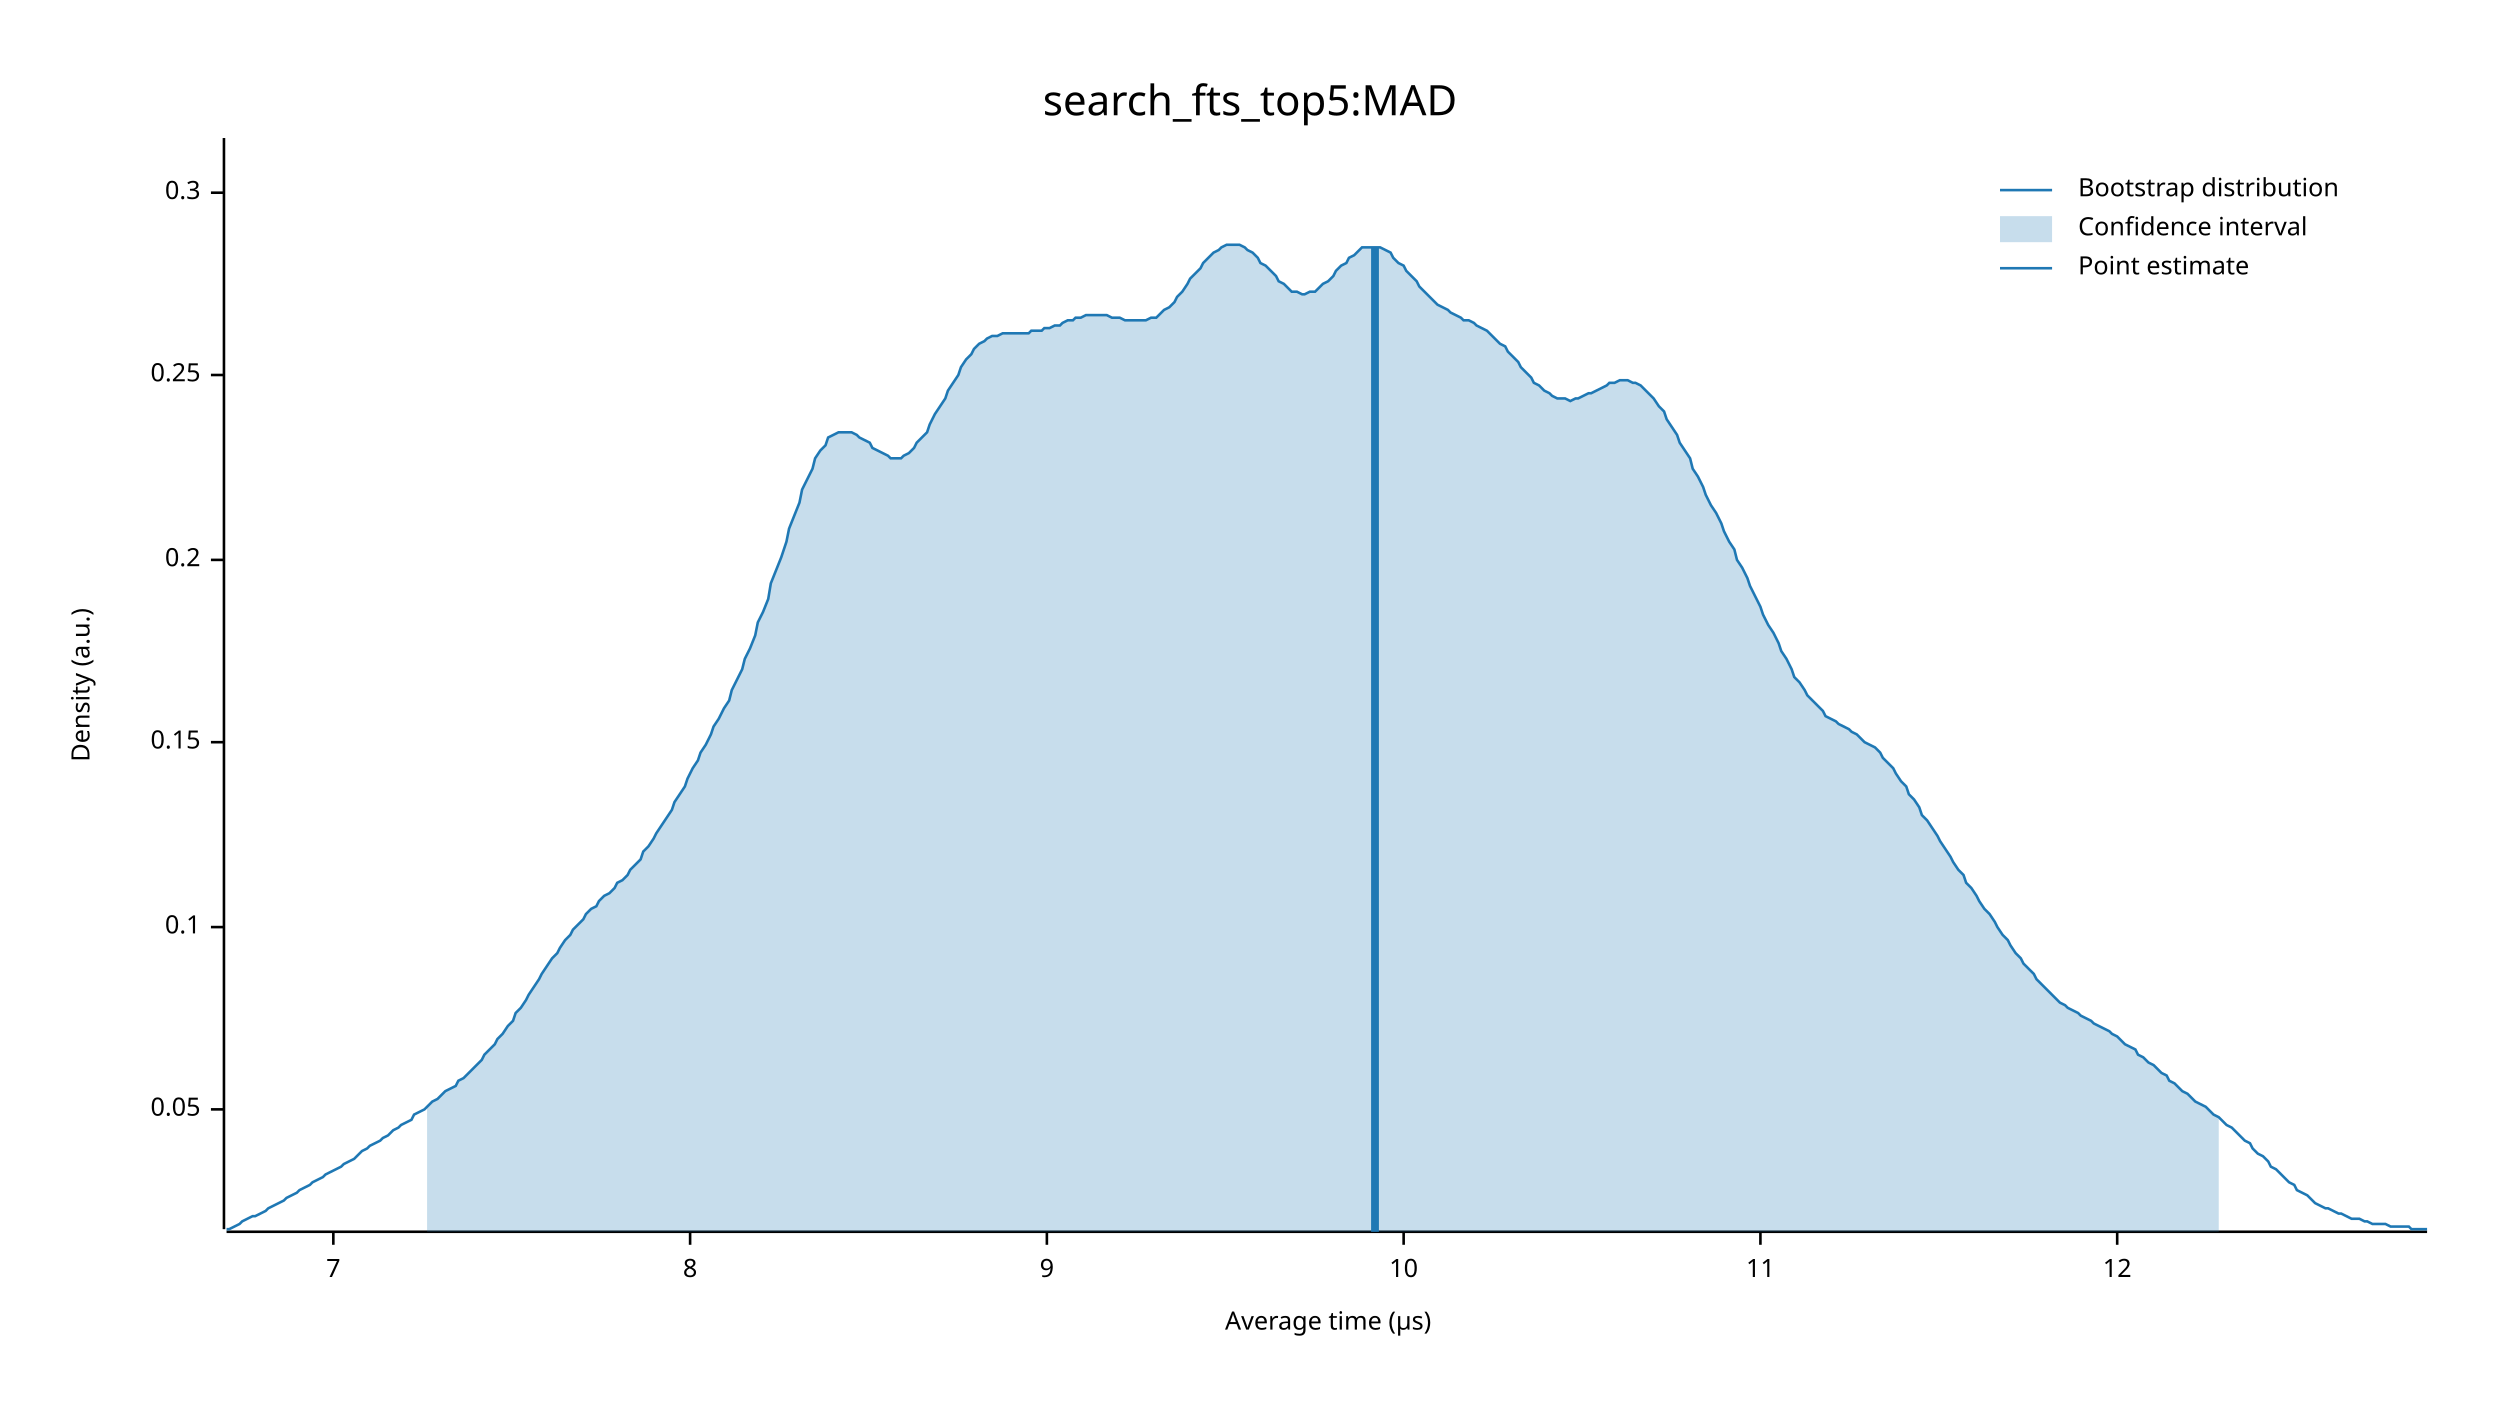
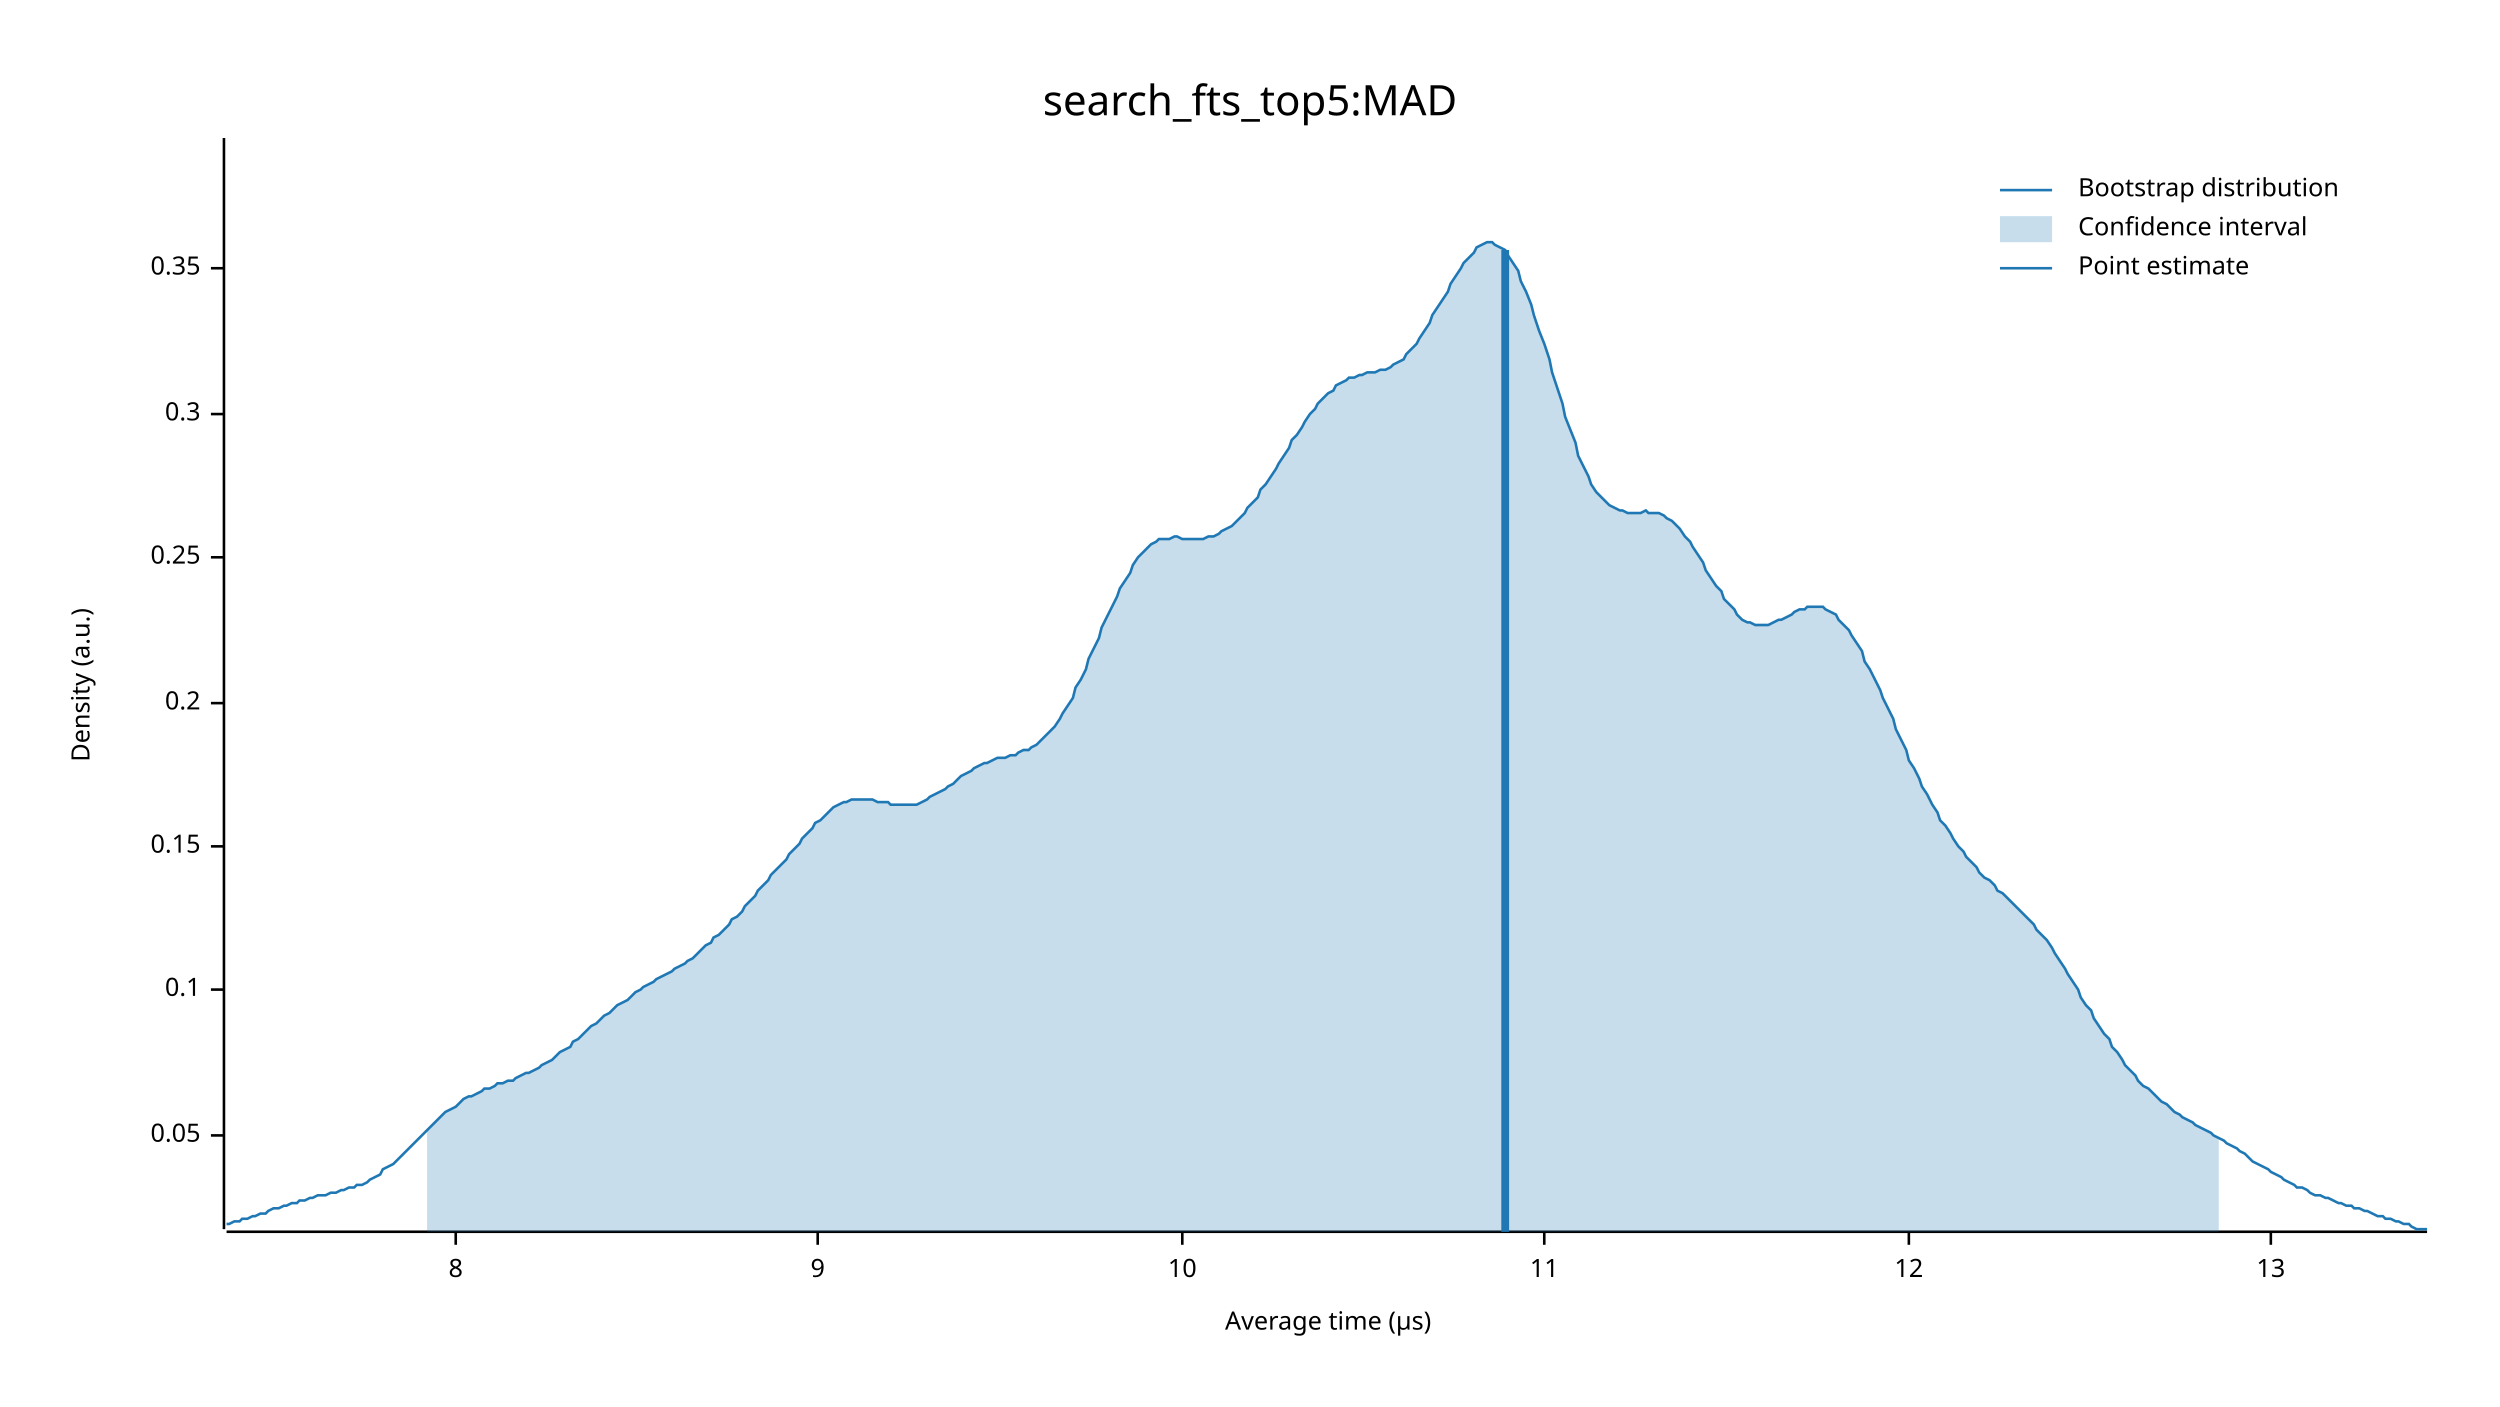
<svg xmlns="http://www.w3.org/2000/svg" width="960" height="540" viewBox="0 0 960 540">
  <text x="480" y="32" dy="0.76em" text-anchor="middle" font-family="sans-serif" font-size="16.129" opacity="1" fill="#000000">
search_fts_top5:MAD
</text>
  <text x="27" y="263" dy="0.76em" text-anchor="middle" font-family="sans-serif" font-size="9.677" opacity="1" fill="#000000" transform="rotate(270, 27, 263)">
Density (a.u.)
</text>
  <text x="510" y="513" dy="-0.5ex" text-anchor="middle" font-family="sans-serif" font-size="9.677" opacity="1" fill="#000000">
Average time (µs)
</text>
  <polyline fill="none" opacity="1" stroke="#000000" stroke-width="1" points="86,53 86,472 " />
-   <text x="77" y="426" dy="0.5ex" text-anchor="end" font-family="sans-serif" font-size="9.677" opacity="1" fill="#000000">
+   <text x="77" y="436" dy="0.5ex" text-anchor="end" font-family="sans-serif" font-size="9.677" opacity="1" fill="#000000">
0.05
</text>
-   <polyline fill="none" opacity="1" stroke="#000000" stroke-width="1" points="81,426 86,426 " />
-   <text x="77" y="356" dy="0.5ex" text-anchor="end" font-family="sans-serif" font-size="9.677" opacity="1" fill="#000000">
+   <polyline fill="none" opacity="1" stroke="#000000" stroke-width="1" points="81,436 86,436 " />
+   <text x="77" y="380" dy="0.5ex" text-anchor="end" font-family="sans-serif" font-size="9.677" opacity="1" fill="#000000">
0.1
</text>
-   <polyline fill="none" opacity="1" stroke="#000000" stroke-width="1" points="81,356 86,356 " />
-   <text x="77" y="285" dy="0.5ex" text-anchor="end" font-family="sans-serif" font-size="9.677" opacity="1" fill="#000000">
+   <polyline fill="none" opacity="1" stroke="#000000" stroke-width="1" points="81,380 86,380 " />
+   <text x="77" y="325" dy="0.5ex" text-anchor="end" font-family="sans-serif" font-size="9.677" opacity="1" fill="#000000">
0.15
</text>
-   <polyline fill="none" opacity="1" stroke="#000000" stroke-width="1" points="81,285 86,285 " />
-   <text x="77" y="215" dy="0.5ex" text-anchor="end" font-family="sans-serif" font-size="9.677" opacity="1" fill="#000000">
+   <polyline fill="none" opacity="1" stroke="#000000" stroke-width="1" points="81,325 86,325 " />
+   <text x="77" y="270" dy="0.5ex" text-anchor="end" font-family="sans-serif" font-size="9.677" opacity="1" fill="#000000">
0.2
</text>
-   <polyline fill="none" opacity="1" stroke="#000000" stroke-width="1" points="81,215 86,215 " />
-   <text x="77" y="144" dy="0.5ex" text-anchor="end" font-family="sans-serif" font-size="9.677" opacity="1" fill="#000000">
+   <polyline fill="none" opacity="1" stroke="#000000" stroke-width="1" points="81,270 86,270 " />
+   <text x="77" y="214" dy="0.5ex" text-anchor="end" font-family="sans-serif" font-size="9.677" opacity="1" fill="#000000">
0.25
</text>
-   <polyline fill="none" opacity="1" stroke="#000000" stroke-width="1" points="81,144 86,144 " />
-   <text x="77" y="74" dy="0.5ex" text-anchor="end" font-family="sans-serif" font-size="9.677" opacity="1" fill="#000000">
+   <polyline fill="none" opacity="1" stroke="#000000" stroke-width="1" points="81,214 86,214 " />
+   <text x="77" y="159" dy="0.5ex" text-anchor="end" font-family="sans-serif" font-size="9.677" opacity="1" fill="#000000">
0.3
</text>
-   <polyline fill="none" opacity="1" stroke="#000000" stroke-width="1" points="81,74 86,74 " />
+   <polyline fill="none" opacity="1" stroke="#000000" stroke-width="1" points="81,159 86,159 " />
+   <text x="77" y="103" dy="0.5ex" text-anchor="end" font-family="sans-serif" font-size="9.677" opacity="1" fill="#000000">
+ 0.35
+ </text>
+   <polyline fill="none" opacity="1" stroke="#000000" stroke-width="1" points="81,103 86,103 " />
  <polyline fill="none" opacity="1" stroke="#000000" stroke-width="1" points="87,473 932,473 " />
-   <text x="128" y="483" dy="0.76em" text-anchor="middle" font-family="sans-serif" font-size="9.677" opacity="1" fill="#000000">
- 7
- </text>
-   <polyline fill="none" opacity="1" stroke="#000000" stroke-width="1" points="128,473 128,478 " />
-   <text x="265" y="483" dy="0.76em" text-anchor="middle" font-family="sans-serif" font-size="9.677" opacity="1" fill="#000000">
+   <text x="175" y="483" dy="0.76em" text-anchor="middle" font-family="sans-serif" font-size="9.677" opacity="1" fill="#000000">
8
</text>
-   <polyline fill="none" opacity="1" stroke="#000000" stroke-width="1" points="265,473 265,478 " />
-   <text x="402" y="483" dy="0.76em" text-anchor="middle" font-family="sans-serif" font-size="9.677" opacity="1" fill="#000000">
+   <polyline fill="none" opacity="1" stroke="#000000" stroke-width="1" points="175,473 175,478 " />
+   <text x="314" y="483" dy="0.76em" text-anchor="middle" font-family="sans-serif" font-size="9.677" opacity="1" fill="#000000">
9
</text>
-   <polyline fill="none" opacity="1" stroke="#000000" stroke-width="1" points="402,473 402,478 " />
-   <text x="539" y="483" dy="0.76em" text-anchor="middle" font-family="sans-serif" font-size="9.677" opacity="1" fill="#000000">
+   <polyline fill="none" opacity="1" stroke="#000000" stroke-width="1" points="314,473 314,478 " />
+   <text x="454" y="483" dy="0.76em" text-anchor="middle" font-family="sans-serif" font-size="9.677" opacity="1" fill="#000000">
10
</text>
-   <polyline fill="none" opacity="1" stroke="#000000" stroke-width="1" points="539,473 539,478 " />
-   <text x="676" y="483" dy="0.76em" text-anchor="middle" font-family="sans-serif" font-size="9.677" opacity="1" fill="#000000">
+   <polyline fill="none" opacity="1" stroke="#000000" stroke-width="1" points="454,473 454,478 " />
+   <text x="593" y="483" dy="0.76em" text-anchor="middle" font-family="sans-serif" font-size="9.677" opacity="1" fill="#000000">
11
</text>
-   <polyline fill="none" opacity="1" stroke="#000000" stroke-width="1" points="676,473 676,478 " />
-   <text x="813" y="483" dy="0.76em" text-anchor="middle" font-family="sans-serif" font-size="9.677" opacity="1" fill="#000000">
+   <polyline fill="none" opacity="1" stroke="#000000" stroke-width="1" points="593,473 593,478 " />
+   <text x="733" y="483" dy="0.76em" text-anchor="middle" font-family="sans-serif" font-size="9.677" opacity="1" fill="#000000">
12
</text>
-   <polyline fill="none" opacity="1" stroke="#000000" stroke-width="1" points="813,473 813,478 " />
-   <polyline fill="none" opacity="1" stroke="#1F78B4" stroke-width="1" points="87,472 88,472 90,471 92,470 93,469 95,468 97,467 98,467 100,466 102,465 103,464 105,463 107,462 109,461 110,460 112,459 114,458 115,457 117,456 119,455 120,454 122,453 124,452 125,451 127,450 129,449 131,448 132,447 134,446 136,445 137,444 139,442 141,441 142,440 144,439 146,438 147,437 149,436 151,434 153,433 154,432 156,431 158,430 159,428 161,427 163,426 164,425 166,423 168,422 169,421 171,419 173,418 175,417 176,415 178,414 180,412 181,411 183,409 185,407 186,405 188,403 190,401 191,399 193,397 195,394 197,392 198,389 200,387 202,384 203,382 205,379 207,376 208,374 210,371 212,368 214,366 215,364 217,361 219,359 220,357 222,355 224,353 225,351 227,349 229,348 230,346 232,344 234,343 236,341 237,339 239,338 241,336 242,334 244,332 246,330 247,327 249,325 251,322 252,320 254,317 256,314 258,311 259,308 261,305 263,302 264,299 266,295 268,292 269,289 271,286 273,282 274,279 276,276 278,272 280,269 281,265 283,261 285,257 286,253 288,249 290,244 291,239 293,235 295,230 296,224 298,219 300,214 302,208 303,203 305,198 307,193 308,188 310,184 312,180 313,176 315,173 317,171 318,168 320,167 322,166 324,166 325,166 327,166 329,167 330,168 332,169 334,170 335,172 337,173 339,174 341,175 342,176 344,176 346,176 347,175 349,174 351,172 352,170 354,168 356,166 357,163 359,159 361,156 363,153 364,150 366,147 368,144 369,141 371,138 373,136 374,134 376,132 378,131 379,130 381,129 383,129 385,128 386,128 388,128 390,128 391,128 393,128 395,128 396,127 398,127 400,127 401,126 403,126 405,125 407,125 408,124 410,123 412,123 413,122 415,122 417,121 418,121 420,121 422,121 423,121 425,121 427,122 429,122 430,122 432,123 434,123 435,123 437,123 439,123 440,123 442,122 444,122 445,121 447,119 449,118 451,116 452,114 454,112 456,109 457,107 459,105 461,103 462,101 464,99 466,97 468,96 469,95 471,94 473,94 474,94 476,94 478,95 479,96 481,97 483,99 484,101 486,102 488,104 490,106 491,108 493,109 495,111 496,112 498,112 500,113 501,113 503,112 505,112 506,111 508,109 510,108 512,106 513,104 515,102 517,101 518,99 520,98 522,96 523,95 525,95 527,95 528,95 530,95 532,96 534,97 535,99 537,101 539,102 540,104 542,106 544,108 545,110 547,112 549,114 550,115 552,117 554,118 556,119 557,120 559,121 561,122 562,123 564,123 566,124 567,125 569,126 571,127 573,129 574,130 576,132 578,133 579,135 581,137 583,139 584,141 586,143 588,145 589,147 591,148 593,150 595,151 596,152 598,153 600,153 601,153 603,154 605,153 606,153 608,152 610,151 611,151 613,150 615,149 617,148 618,147 620,147 622,146 623,146 625,146 627,147 628,147 630,148 632,150 633,151 635,153 637,156 639,158 640,161 642,164 644,167 645,170 647,173 649,176 650,180 652,183 654,187 655,190 657,194 659,197 661,201 662,204 664,208 666,211 667,215 669,218 671,222 672,225 674,229 676,233 677,236 679,240 681,243 683,247 684,250 686,253 688,257 689,260 691,262 693,265 694,267 696,269 698,271 700,273 701,275 703,276 705,277 706,278 708,279 710,280 711,281 713,282 715,284 716,285 718,286 720,287 722,289 723,291 725,293 727,295 728,297 730,300 732,302 733,305 735,307 737,310 738,313 740,315 742,318 744,321 745,323 747,326 749,329 750,331 752,334 754,336 755,339 757,341 759,344 760,346 762,349 764,351 766,354 767,356 769,359 771,361 772,363 774,366 776,368 777,370 779,372 781,374 782,376 784,378 786,380 788,382 789,383 791,385 793,386 794,387 796,388 798,389 799,390 801,391 803,392 804,393 806,394 808,395 810,396 811,397 813,398 815,400 816,401 818,402 820,403 821,405 823,406 825,408 827,409 828,410 830,412 832,413 833,415 835,416 837,418 838,419 840,420 842,422 843,423 845,424 847,425 849,427 850,428 852,429 854,431 855,432 857,433 859,435 860,436 862,438 864,439 865,441 867,443 869,444 871,446 872,448 874,449 876,451 877,452 879,454 881,455 882,457 884,458 886,459 887,460 889,462 891,463 893,464 894,464 896,465 898,466 899,466 901,467 903,468 904,468 906,468 908,469 909,469 911,470 913,470 915,470 916,470 918,471 920,471 921,471 923,471 925,471 926,472 928,472 930,472 932,472 " />
-   <polygon opacity="0.25" fill="#1F78B4" points="164,425 166,423 168,422 169,421 171,419 173,418 175,417 176,415 178,414 180,412 181,411 183,409 185,407 186,405 188,403 190,401 191,399 193,397 195,394 197,392 198,389 200,387 202,384 203,382 205,379 207,376 208,374 210,371 212,368 214,366 215,364 217,361 219,359 220,357 222,355 224,353 225,351 227,349 229,348 230,346 232,344 234,343 236,341 237,339 239,338 241,336 242,334 244,332 246,330 247,327 249,325 251,322 252,320 254,317 256,314 258,311 259,308 261,305 263,302 264,299 266,295 268,292 269,289 271,286 273,282 274,279 276,276 278,272 280,269 281,265 283,261 285,257 286,253 288,249 290,244 291,239 293,235 295,230 296,224 298,219 300,214 302,208 303,203 305,198 307,193 308,188 310,184 312,180 313,176 315,173 317,171 318,168 320,167 322,166 324,166 325,166 327,166 329,167 330,168 332,169 334,170 335,172 337,173 339,174 341,175 342,176 344,176 346,176 347,175 349,174 351,172 352,170 354,168 356,166 357,163 359,159 361,156 363,153 364,150 366,147 368,144 369,141 371,138 373,136 374,134 376,132 378,131 379,130 381,129 383,129 385,128 386,128 388,128 390,128 391,128 393,128 395,128 396,127 398,127 400,127 401,126 403,126 405,125 407,125 408,124 410,123 412,123 413,122 415,122 417,121 418,121 420,121 422,121 423,121 425,121 427,122 429,122 430,122 432,123 434,123 435,123 437,123 439,123 440,123 442,122 444,122 445,121 447,119 449,118 451,116 452,114 454,112 456,109 457,107 459,105 461,103 462,101 464,99 466,97 468,96 469,95 471,94 473,94 474,94 476,94 478,95 479,96 481,97 483,99 484,101 486,102 488,104 490,106 491,108 493,109 495,111 496,112 498,112 500,113 501,113 503,112 505,112 506,111 508,109 510,108 512,106 513,104 515,102 517,101 518,99 520,98 522,96 523,95 525,95 527,95 528,95 530,95 532,96 534,97 535,99 537,101 539,102 540,104 542,106 544,108 545,110 547,112 549,114 550,115 552,117 554,118 556,119 557,120 559,121 561,122 562,123 564,123 566,124 567,125 569,126 571,127 573,129 574,130 576,132 578,133 579,135 581,137 583,139 584,141 586,143 588,145 589,147 591,148 593,150 595,151 596,152 598,153 600,153 601,153 603,154 605,153 606,153 608,152 610,151 611,151 613,150 615,149 617,148 618,147 620,147 622,146 623,146 625,146 627,147 628,147 630,148 632,150 633,151 635,153 637,156 639,158 640,161 642,164 644,167 645,170 647,173 649,176 650,180 652,183 654,187 655,190 657,194 659,197 661,201 662,204 664,208 666,211 667,215 669,218 671,222 672,225 674,229 676,233 677,236 679,240 681,243 683,247 684,250 686,253 688,257 689,260 691,262 693,265 694,267 696,269 698,271 700,273 701,275 703,276 705,277 706,278 708,279 710,280 711,281 713,282 715,284 716,285 718,286 720,287 722,289 723,291 725,293 727,295 728,297 730,300 732,302 733,305 735,307 737,310 738,313 740,315 742,318 744,321 745,323 747,326 749,329 750,331 752,334 754,336 755,339 757,341 759,344 760,346 762,349 764,351 766,354 767,356 769,359 771,361 772,363 774,366 776,368 777,370 779,372 781,374 782,376 784,378 786,380 788,382 789,383 791,385 793,386 794,387 796,388 798,389 799,390 801,391 803,392 804,393 806,394 808,395 810,396 811,397 813,398 815,400 816,401 818,402 820,403 821,405 823,406 825,408 827,409 828,410 830,412 832,413 833,415 835,416 837,418 838,419 840,420 842,422 843,423 845,424 847,425 849,427 850,428 852,429 852,473 164,473 " />
-   <polyline fill="none" opacity="1" stroke="#1F78B4" stroke-width="3" points="528,473 528,95 " />
+   <polyline fill="none" opacity="1" stroke="#000000" stroke-width="1" points="733,473 733,478 " />
+   <text x="872" y="483" dy="0.76em" text-anchor="middle" font-family="sans-serif" font-size="9.677" opacity="1" fill="#000000">
+ 13
+ </text>
+   <polyline fill="none" opacity="1" stroke="#000000" stroke-width="1" points="872,473 872,478 " />
+   <polyline fill="none" opacity="1" stroke="#1F78B4" stroke-width="1" points="87,470 88,470 90,469 92,469 93,468 95,468 97,467 98,467 100,466 102,466 103,465 105,464 107,464 109,463 110,463 112,462 114,462 115,461 117,461 119,460 120,460 122,459 124,459 125,459 127,458 129,458 131,457 132,457 134,456 136,456 137,455 139,455 141,454 142,453 144,452 146,451 147,449 149,448 151,447 153,445 154,444 156,442 158,440 159,439 161,437 163,435 164,434 166,432 168,430 169,429 171,427 173,426 175,425 176,424 178,422 180,421 181,421 183,420 185,419 186,418 188,418 190,417 191,416 193,416 195,415 197,415 198,414 200,413 202,412 203,412 205,411 207,410 208,409 210,408 212,407 214,405 215,404 217,403 219,402 220,400 222,399 224,397 225,396 227,394 229,393 230,392 232,390 234,389 236,387 237,386 239,385 241,384 242,383 244,381 246,380 247,379 249,378 251,377 252,376 254,375 256,374 258,373 259,372 261,371 263,370 264,369 266,368 268,366 269,365 271,363 273,362 274,360 276,359 278,357 280,355 281,353 283,352 285,350 286,348 288,346 290,344 291,342 293,340 295,338 296,336 298,334 300,332 302,330 303,328 305,326 307,324 308,322 310,320 312,318 313,316 315,315 317,313 318,312 320,310 322,309 324,308 325,308 327,307 329,307 330,307 332,307 334,307 335,307 337,308 339,308 341,308 342,309 344,309 346,309 347,309 349,309 351,309 352,309 354,308 356,307 357,306 359,305 361,304 363,303 364,302 366,301 368,299 369,298 371,297 373,296 374,295 376,294 378,293 379,293 381,292 383,291 385,291 386,291 388,290 390,290 391,289 393,288 395,288 396,287 398,286 400,284 401,283 403,281 405,279 407,276 408,274 410,271 412,268 413,264 415,261 417,257 418,253 420,249 422,245 423,241 425,237 427,233 429,229 430,226 432,223 434,220 435,217 437,214 439,212 440,211 442,209 444,208 445,207 447,207 449,207 451,206 452,206 454,207 456,207 457,207 459,207 461,207 462,207 464,206 466,206 468,205 469,204 471,203 473,202 474,201 476,199 478,197 479,195 481,193 483,191 484,188 486,186 488,183 490,180 491,178 493,175 495,172 496,169 498,167 500,164 501,162 503,159 505,157 506,155 508,153 510,151 512,150 513,148 515,147 517,146 518,145 520,145 522,144 523,144 525,143 527,143 528,143 530,142 532,142 534,141 535,140 537,139 539,138 540,136 542,134 544,132 545,130 547,127 549,124 550,121 552,118 554,115 556,112 557,109 559,106 561,103 562,101 564,99 566,97 567,95 569,94 571,93 573,93 574,94 576,95 578,96 579,98 581,101 583,104 584,108 586,112 588,117 589,121 591,127 593,132 595,138 596,143 598,149 600,155 601,160 603,165 605,170 606,175 608,179 610,183 611,186 613,189 615,191 617,193 618,194 620,195 622,196 623,196 625,197 627,197 628,197 630,197 632,196 633,197 635,197 637,197 639,198 640,199 642,200 644,202 645,203 647,206 649,208 650,210 652,213 654,216 655,219 657,222 659,225 661,227 662,230 664,232 666,234 667,236 669,238 671,239 672,239 674,240 676,240 677,240 679,240 681,239 683,238 684,238 686,237 688,236 689,235 691,234 693,234 694,233 696,233 698,233 700,233 701,234 703,235 705,236 706,238 708,240 710,242 711,244 713,247 715,250 716,254 718,257 720,261 722,265 723,268 725,272 727,276 728,280 730,284 732,288 733,292 735,295 737,299 738,302 740,305 742,309 744,312 745,315 747,317 749,320 750,322 752,325 754,327 755,329 757,331 759,333 760,335 762,337 764,338 766,340 767,342 769,343 771,345 772,346 774,348 776,350 777,351 779,353 781,355 782,357 784,359 786,361 788,364 789,366 791,369 793,372 794,374 796,377 798,380 799,383 801,386 803,388 804,391 806,394 808,397 810,399 811,402 813,404 815,407 816,409 818,411 820,413 821,415 823,417 825,418 827,420 828,421 830,423 832,424 833,425 835,427 837,428 838,429 840,430 842,431 843,432 845,433 847,434 849,435 850,436 852,437 854,438 855,439 857,440 859,441 860,442 862,443 864,445 865,446 867,447 869,448 871,449 872,450 874,451 876,452 877,453 879,454 881,455 882,456 884,456 886,457 887,458 889,459 891,459 893,460 894,460 896,461 898,462 899,462 901,463 903,463 904,464 906,464 908,465 909,465 911,466 913,467 915,467 916,468 918,468 920,469 921,469 923,470 925,470 926,471 928,472 930,472 932,472 " />
+   <polygon opacity="0.25" fill="#1F78B4" points="164,434 166,432 168,430 169,429 171,427 173,426 175,425 176,424 178,422 180,421 181,421 183,420 185,419 186,418 188,418 190,417 191,416 193,416 195,415 197,415 198,414 200,413 202,412 203,412 205,411 207,410 208,409 210,408 212,407 214,405 215,404 217,403 219,402 220,400 222,399 224,397 225,396 227,394 229,393 230,392 232,390 234,389 236,387 237,386 239,385 241,384 242,383 244,381 246,380 247,379 249,378 251,377 252,376 254,375 256,374 258,373 259,372 261,371 263,370 264,369 266,368 268,366 269,365 271,363 273,362 274,360 276,359 278,357 280,355 281,353 283,352 285,350 286,348 288,346 290,344 291,342 293,340 295,338 296,336 298,334 300,332 302,330 303,328 305,326 307,324 308,322 310,320 312,318 313,316 315,315 317,313 318,312 320,310 322,309 324,308 325,308 327,307 329,307 330,307 332,307 334,307 335,307 337,308 339,308 341,308 342,309 344,309 346,309 347,309 349,309 351,309 352,309 354,308 356,307 357,306 359,305 361,304 363,303 364,302 366,301 368,299 369,298 371,297 373,296 374,295 376,294 378,293 379,293 381,292 383,291 385,291 386,291 388,290 390,290 391,289 393,288 395,288 396,287 398,286 400,284 401,283 403,281 405,279 407,276 408,274 410,271 412,268 413,264 415,261 417,257 418,253 420,249 422,245 423,241 425,237 427,233 429,229 430,226 432,223 434,220 435,217 437,214 439,212 440,211 442,209 444,208 445,207 447,207 449,207 451,206 452,206 454,207 456,207 457,207 459,207 461,207 462,207 464,206 466,206 468,205 469,204 471,203 473,202 474,201 476,199 478,197 479,195 481,193 483,191 484,188 486,186 488,183 490,180 491,178 493,175 495,172 496,169 498,167 500,164 501,162 503,159 505,157 506,155 508,153 510,151 512,150 513,148 515,147 517,146 518,145 520,145 522,144 523,144 525,143 527,143 528,143 530,142 532,142 534,141 535,140 537,139 539,138 540,136 542,134 544,132 545,130 547,127 549,124 550,121 552,118 554,115 556,112 557,109 559,106 561,103 562,101 564,99 566,97 567,95 569,94 571,93 573,93 574,94 576,95 578,96 579,98 581,101 583,104 584,108 586,112 588,117 589,121 591,127 593,132 595,138 596,143 598,149 600,155 601,160 603,165 605,170 606,175 608,179 610,183 611,186 613,189 615,191 617,193 618,194 620,195 622,196 623,196 625,197 627,197 628,197 630,197 632,196 633,197 635,197 637,197 639,198 640,199 642,200 644,202 645,203 647,206 649,208 650,210 652,213 654,216 655,219 657,222 659,225 661,227 662,230 664,232 666,234 667,236 669,238 671,239 672,239 674,240 676,240 677,240 679,240 681,239 683,238 684,238 686,237 688,236 689,235 691,234 693,234 694,233 696,233 698,233 700,233 701,234 703,235 705,236 706,238 708,240 710,242 711,244 713,247 715,250 716,254 718,257 720,261 722,265 723,268 725,272 727,276 728,280 730,284 732,288 733,292 735,295 737,299 738,302 740,305 742,309 744,312 745,315 747,317 749,320 750,322 752,325 754,327 755,329 757,331 759,333 760,335 762,337 764,338 766,340 767,342 769,343 771,345 772,346 774,348 776,350 777,351 779,353 781,355 782,357 784,359 786,361 788,364 789,366 791,369 793,372 794,374 796,377 798,380 799,383 801,386 803,388 804,391 806,394 808,397 810,399 811,402 813,404 815,407 816,409 818,411 820,413 821,415 823,417 825,418 827,420 828,421 830,423 832,424 833,425 835,427 837,428 838,429 840,430 842,431 843,432 845,433 847,434 849,435 850,436 852,437 852,473 164,473 " />
+   <polyline fill="none" opacity="1" stroke="#1F78B4" stroke-width="3" points="578,473 578,96 " />
  <text x="798" y="68" dy="0.76em" text-anchor="start" font-family="sans-serif" font-size="9.677" opacity="1" fill="#000000">
Bootstrap distribution
</text>
  <text x="798" y="83" dy="0.76em" text-anchor="start" font-family="sans-serif" font-size="9.677" opacity="1" fill="#000000">
Confidence interval
</text>
  <text x="798" y="98" dy="0.76em" text-anchor="start" font-family="sans-serif" font-size="9.677" opacity="1" fill="#000000">
Point estimate
</text>
  <polyline fill="none" opacity="1" stroke="#1F78B4" stroke-width="1" points="768,73 788,73 " />
  <rect x="768" y="83" width="20" height="10" opacity="0.25" fill="#1F78B4" stroke="none" />
  <polyline fill="none" opacity="1" stroke="#1F78B4" stroke-width="1" points="768,103 788,103 " />
</svg>
